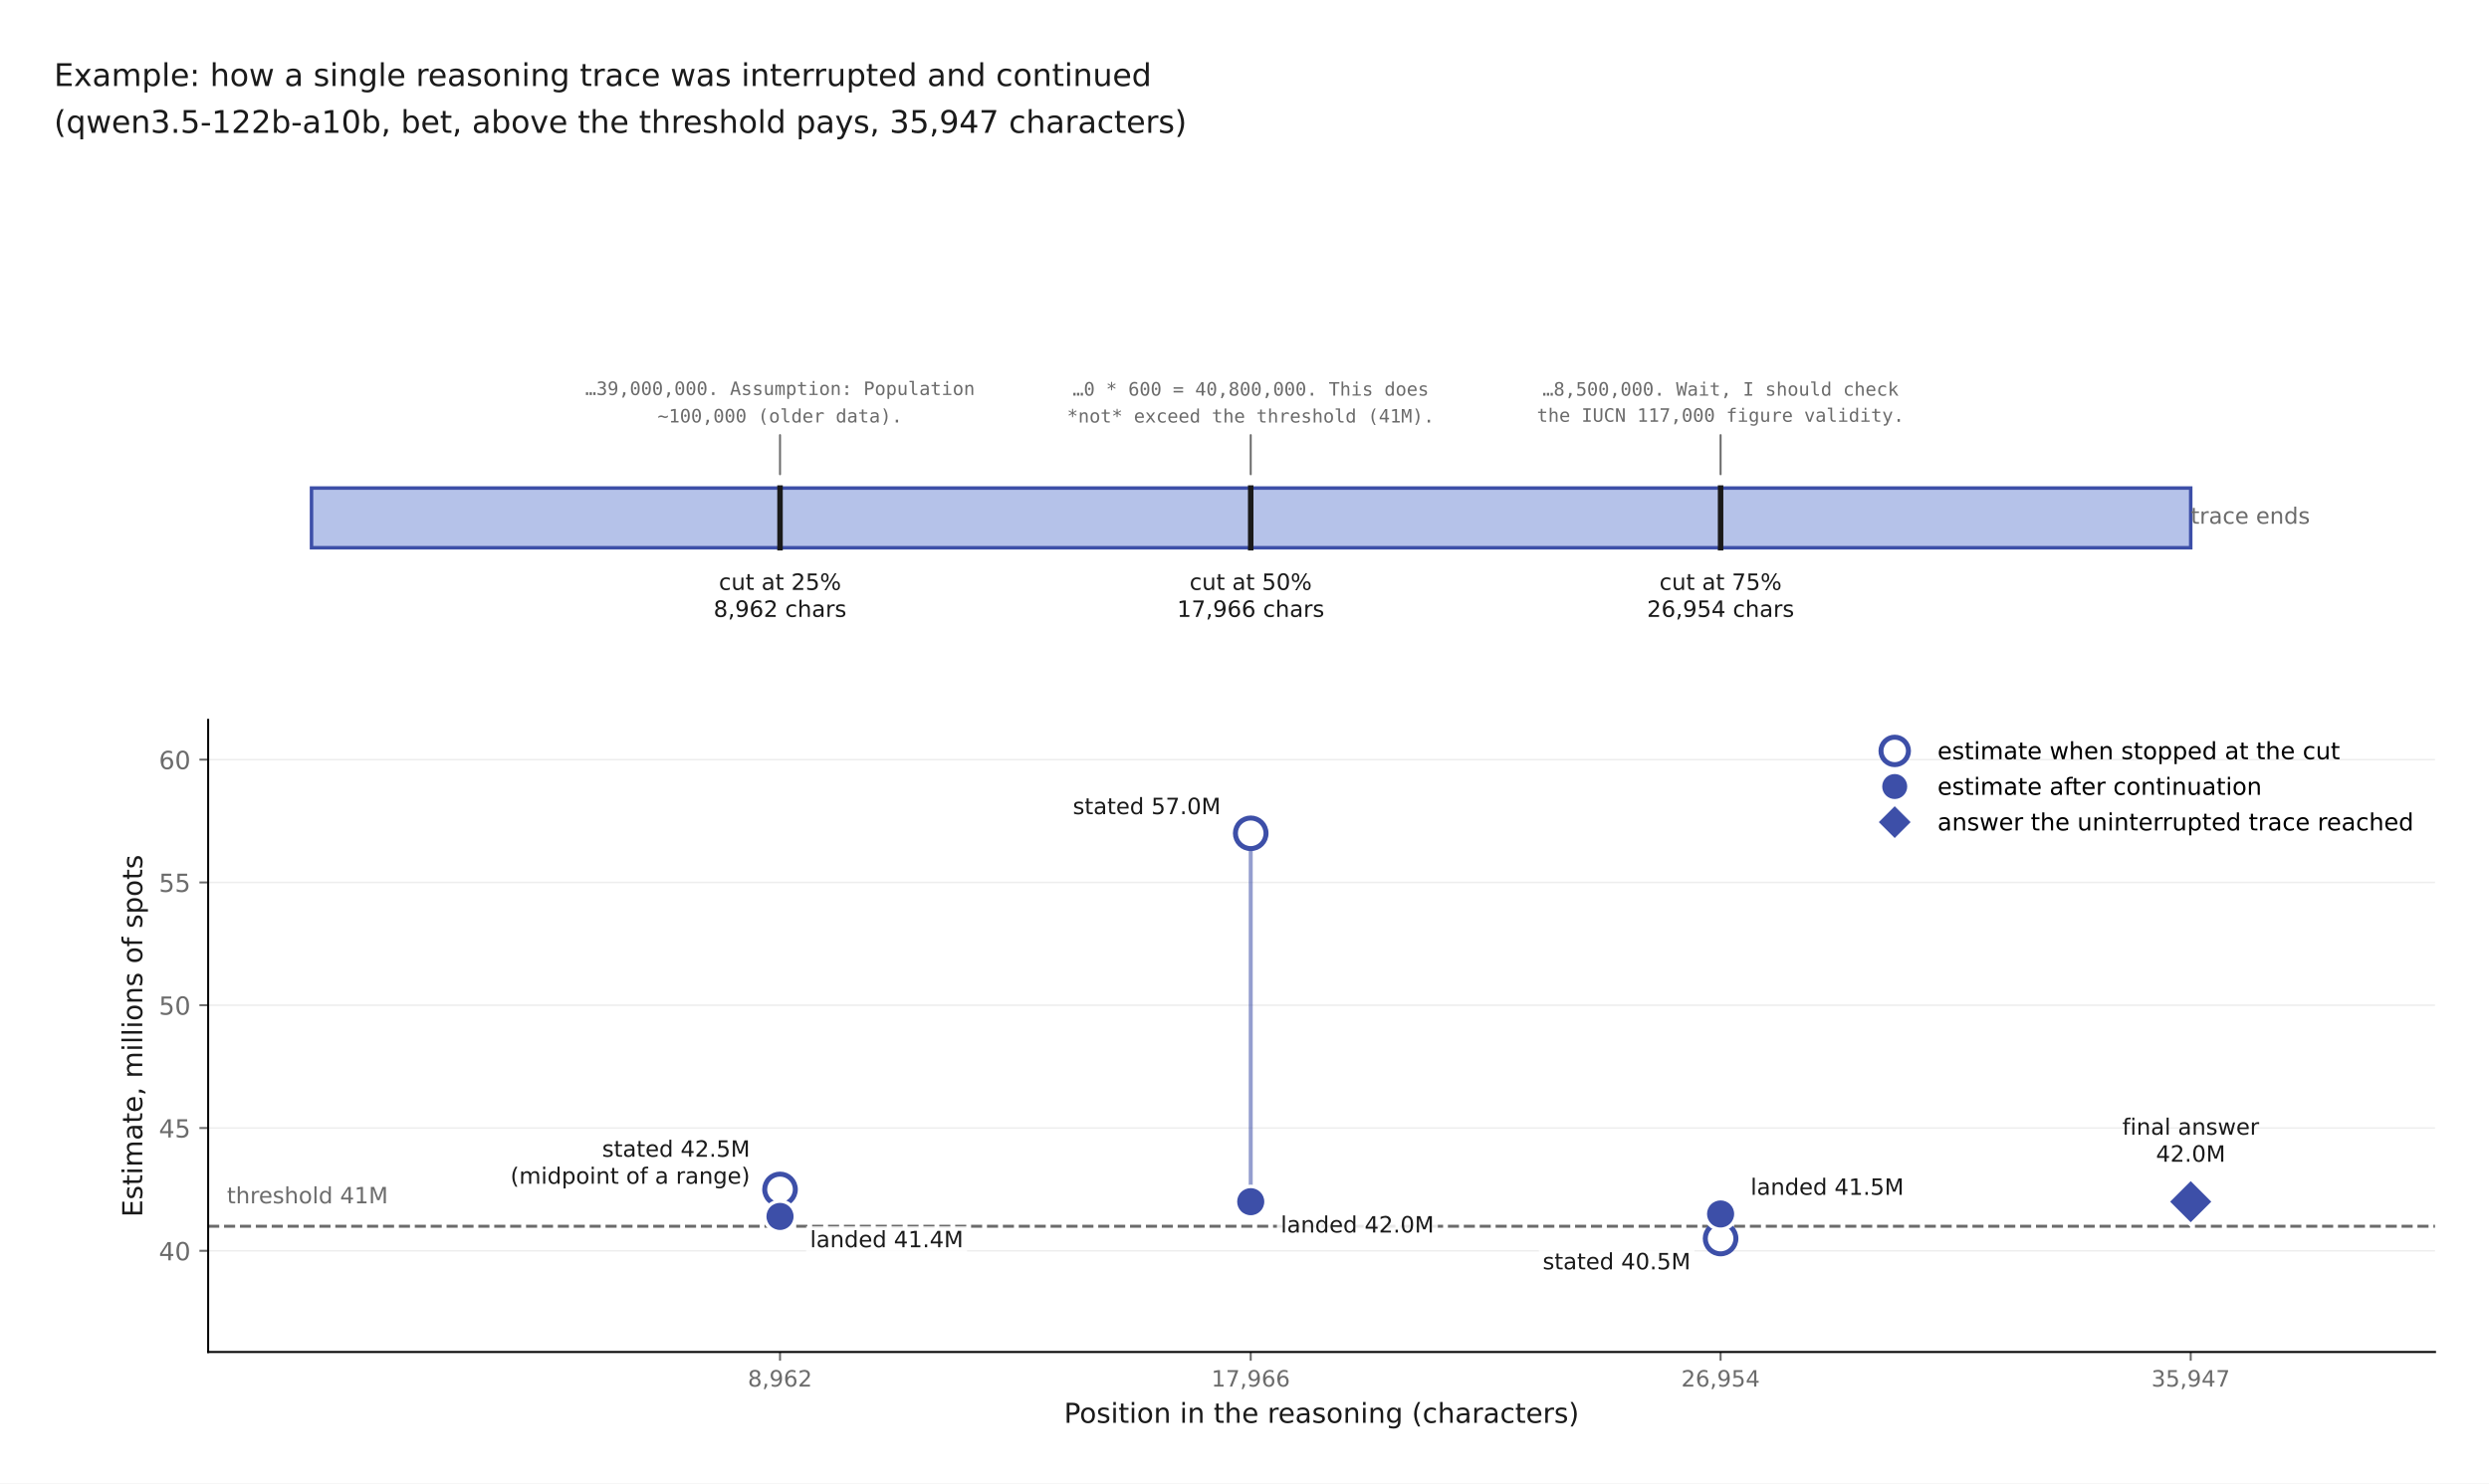
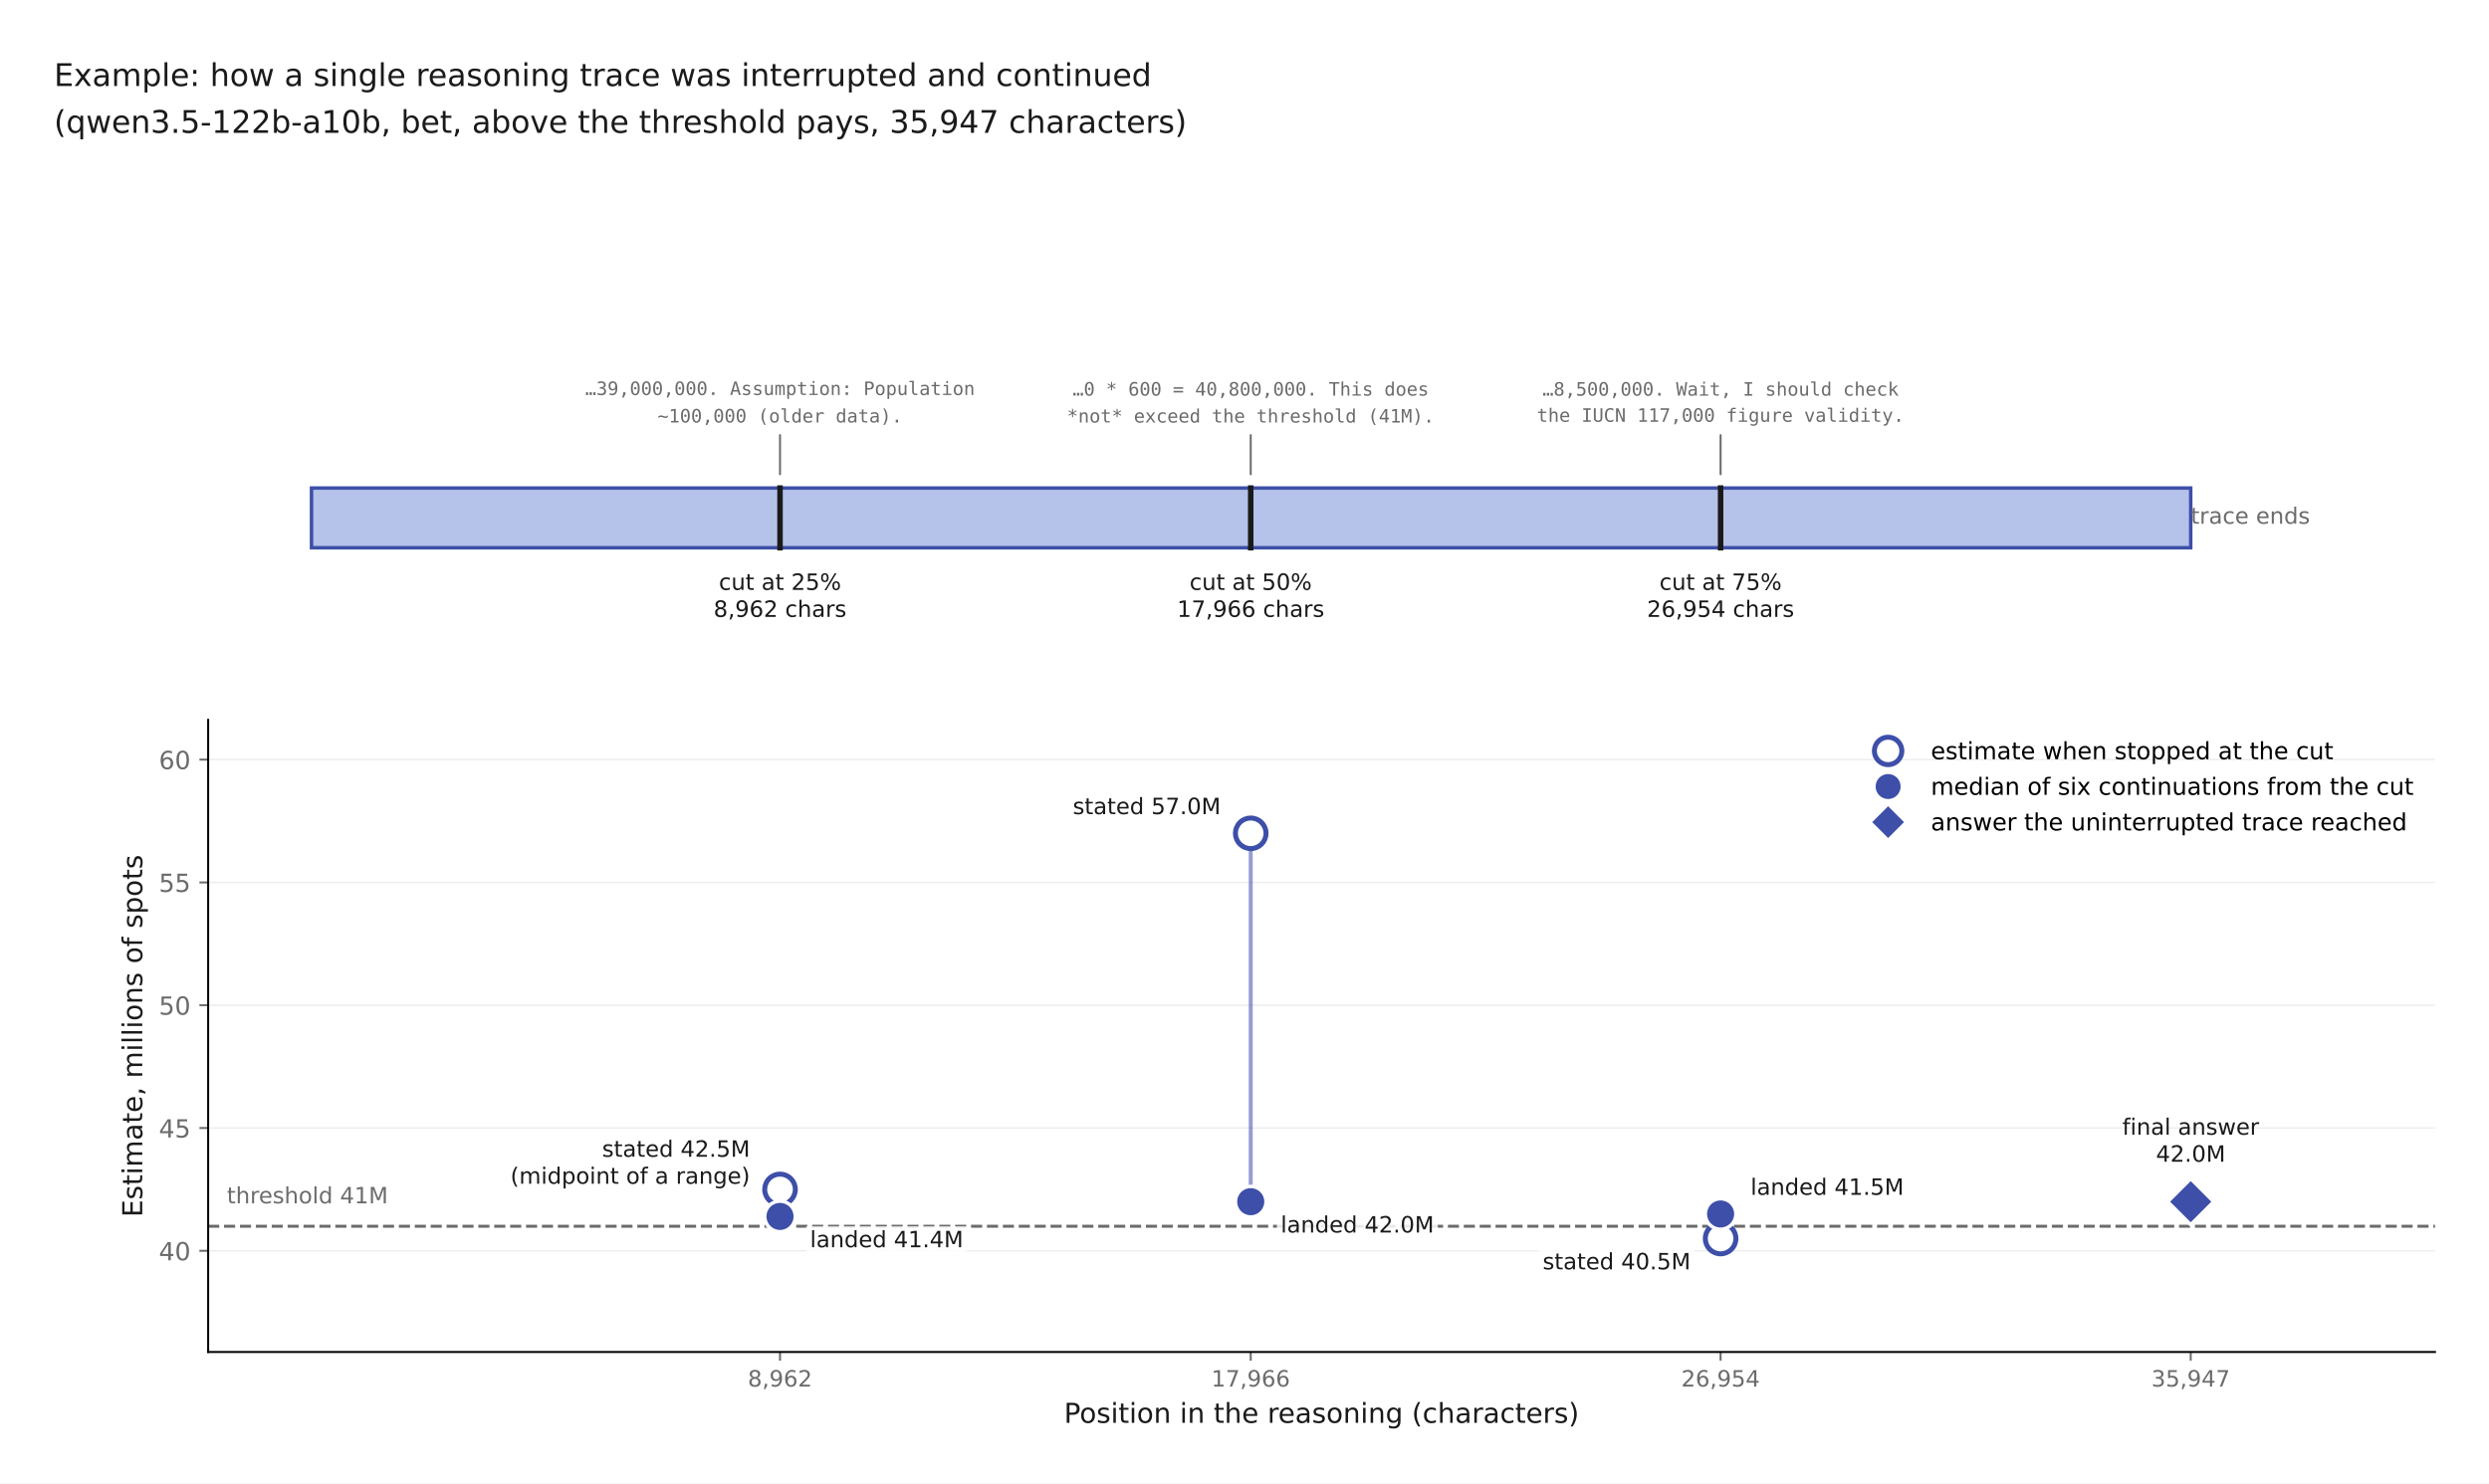
<svg xmlns="http://www.w3.org/2000/svg" xmlns:xlink="http://www.w3.org/1999/xlink" width="995.962pt" height="593.753pt" viewBox="0 0 995.962 593.753" version="1.1">
  <defs>
    <style type="text/css">*{stroke-linejoin: round; stroke-linecap: butt}</style>
  </defs>
  <g id="figure_1">
    <g id="patch_1">
      <path d="M 0 593.753  L 995.962 593.753  L 995.962 0  L 0 0  z " style="fill: #ffffff" />
    </g>
    <g id="axes_1">
      <g id="patch_2">
-         <path d="M 124.647 219.243  L 876.607 219.243  L 876.607 195.346  L 124.647 195.346  z " clip-path="url(#pf4ef6db5c5)" style="fill: #b5c2e9; stroke: #3d4fa8; stroke-width: 1.4; stroke-linejoin: miter" />
+         <path d="M 124.647 219.243  L 876.607 219.243  L 876.607 195.346  L 124.647 195.346  z " clip-path="url(#p7e8c2b614e)" style="fill: #b5c2e9; stroke: #3d4fa8; stroke-width: 1.4; stroke-linejoin: miter" />
      </g>
      <g id="line2d_1">
-         <path d="M 312.12 219.243  L 312.12 195.346  " clip-path="url(#pf4ef6db5c5)" style="fill: none; stroke: #1a1a1a; stroke-width: 2.2; stroke-linecap: square" />
+         <path d="M 312.12 219.243  L 312.12 195.346  " clip-path="url(#p7e8c2b614e)" style="fill: none; stroke: #1a1a1a; stroke-width: 2.2; stroke-linecap: square" />
      </g>
      <g id="line2d_2">
-         <path d="M 500.47 219.243  L 500.47 195.346  " clip-path="url(#pf4ef6db5c5)" style="fill: none; stroke: #1a1a1a; stroke-width: 2.2; stroke-linecap: square" />
+         <path d="M 500.47 219.243  L 500.47 195.346  " clip-path="url(#p7e8c2b614e)" style="fill: none; stroke: #1a1a1a; stroke-width: 2.2; stroke-linecap: square" />
      </g>
      <g id="line2d_3">
-         <path d="M 688.486 219.243  L 688.486 195.346  " clip-path="url(#pf4ef6db5c5)" style="fill: none; stroke: #1a1a1a; stroke-width: 2.2; stroke-linecap: square" />
+         <path d="M 688.486 219.243  L 688.486 195.346  " clip-path="url(#p7e8c2b614e)" style="fill: none; stroke: #1a1a1a; stroke-width: 2.2; stroke-linecap: square" />
      </g>
      <g id="patch_3">
        <path d="M 312.12 174.151  Q 312.12 181.992 312.12 189.833  " style="fill: none; stroke: #6b6b6b; stroke-width: 0.8; stroke-linecap: round" />
      </g>
      <g id="text_1">
        <text style="font-size: 7.4px; font-family: 'DejaVu Sans Mono', 'Bitstream Vera Sans Mono', 'Computer Modern Typewriter', 'Andale Mono', 'Nimbus Mono L', 'Courier New', 'Courier', 'Fixed', 'Terminal', monospace; fill: #6b6b6b" transform="translate(234.1565 158.1186)">…39,000,000. Assumption: Population</text>
        <text style="font-size: 7.4px; font-family: 'DejaVu Sans Mono', 'Bitstream Vera Sans Mono', 'Computer Modern Typewriter', 'Andale Mono', 'Nimbus Mono L', 'Courier New', 'Courier', 'Fixed', 'Terminal', monospace; fill: #6b6b6b" transform="translate(263.1142 169.0995)">~100,000 (older data).</text>
      </g>
      <g id="text_2">
        <text style="font-size: 9px; font-family: 'DejaVu Sans', 'Bitstream Vera Sans', 'Computer Modern Sans Serif', 'Lucida Grande', 'Verdana', 'Geneva', 'Lucid', 'Arial', 'Helvetica', 'Avant Garde', sans-serif; fill: #1a1a1a" transform="translate(287.6451 236.1193)">cut at 25%</text>
        <text style="font-size: 9px; font-family: 'DejaVu Sans', 'Bitstream Vera Sans', 'Computer Modern Sans Serif', 'Lucida Grande', 'Verdana', 'Geneva', 'Lucid', 'Arial', 'Helvetica', 'Avant Garde', sans-serif; fill: #1a1a1a" transform="translate(285.5287 246.9218)">8,962 chars</text>
      </g>
      <g id="patch_4">
        <path d="M 500.47 174.151  Q 500.47 181.992 500.47 189.833  " style="fill: none; stroke: #6b6b6b; stroke-width: 0.8; stroke-linecap: round" />
      </g>
      <g id="text_3">
        <text style="font-size: 7.4px; font-family: 'DejaVu Sans Mono', 'Bitstream Vera Sans Mono', 'Computer Modern Typewriter', 'Andale Mono', 'Nimbus Mono L', 'Courier New', 'Courier', 'Fixed', 'Terminal', monospace; fill: #6b6b6b" transform="translate(429.1897 158.3498)">…0 * 600 = 40,800,000. This does</text>
        <text style="font-size: 7.4px; font-family: 'DejaVu Sans Mono', 'Bitstream Vera Sans Mono', 'Computer Modern Typewriter', 'Andale Mono', 'Nimbus Mono L', 'Courier New', 'Courier', 'Fixed', 'Terminal', monospace; fill: #6b6b6b" transform="translate(426.9622 169.1301)">*not* exceed the threshold (41M).</text>
      </g>
      <g id="text_4">
        <text style="font-size: 9px; font-family: 'DejaVu Sans', 'Bitstream Vera Sans', 'Computer Modern Sans Serif', 'Lucida Grande', 'Verdana', 'Geneva', 'Lucid', 'Arial', 'Helvetica', 'Avant Garde', sans-serif; fill: #1a1a1a" transform="translate(475.9959 236.1193)">cut at 50%</text>
        <text style="font-size: 9px; font-family: 'DejaVu Sans', 'Bitstream Vera Sans', 'Computer Modern Sans Serif', 'Lucida Grande', 'Verdana', 'Geneva', 'Lucid', 'Arial', 'Helvetica', 'Avant Garde', sans-serif; fill: #1a1a1a" transform="translate(471.0163 246.9218)">17,966 chars</text>
      </g>
      <g id="patch_5">
        <path d="M 688.486 174.151  Q 688.486 181.992 688.486 189.833  " style="fill: none; stroke: #6b6b6b; stroke-width: 0.8; stroke-linecap: round" />
      </g>
      <g id="text_5">
        <text style="font-size: 7.4px; font-family: 'DejaVu Sans Mono', 'Bitstream Vera Sans Mono', 'Computer Modern Typewriter', 'Andale Mono', 'Nimbus Mono L', 'Courier New', 'Courier', 'Fixed', 'Terminal', monospace; fill: #6b6b6b" transform="translate(617.2058 158.3695)">…8,500,000. Wait, I should check</text>
        <text style="font-size: 7.4px; font-family: 'DejaVu Sans Mono', 'Bitstream Vera Sans Mono', 'Computer Modern Typewriter', 'Andale Mono', 'Nimbus Mono L', 'Courier New', 'Courier', 'Fixed', 'Terminal', monospace; fill: #6b6b6b" transform="translate(614.9782 168.8232)">the IUCN 117,000 figure validity.</text>
      </g>
      <g id="text_6">
        <text style="font-size: 9px; font-family: 'DejaVu Sans', 'Bitstream Vera Sans', 'Computer Modern Sans Serif', 'Lucida Grande', 'Verdana', 'Geneva', 'Lucid', 'Arial', 'Helvetica', 'Avant Garde', sans-serif; fill: #1a1a1a" transform="translate(664.0119 236.1193)">cut at 75%</text>
        <text style="font-size: 9px; font-family: 'DejaVu Sans', 'Bitstream Vera Sans', 'Computer Modern Sans Serif', 'Lucida Grande', 'Verdana', 'Geneva', 'Lucid', 'Arial', 'Helvetica', 'Avant Garde', sans-serif; fill: #1a1a1a" transform="translate(659.0323 246.9218)">26,954 chars</text>
      </g>
      <g id="text_7">
        <text style="font-size: 9px; font-family: 'DejaVu Sans', 'Bitstream Vera Sans', 'Computer Modern Sans Serif', 'Lucida Grande', 'Verdana', 'Geneva', 'Lucid', 'Arial', 'Helvetica', 'Avant Garde', sans-serif; text-anchor: start; fill: #6b6b6b" x="876.607" y="209.633" transform="rotate(-0 876.6069 209.6331)">  trace ends</text>
      </g>
    </g>
    <g id="axes_2">
      <g id="patch_6">
        <path d="M 83.29 541.152  L 974.362 541.152  L 974.362 288.123  L 83.29 288.123  z " style="fill: #ffffff" />
      </g>
      <g id="matplotlib.axis_1">
        <g id="xtick_1">
          <g id="line2d_4">
            <defs>
-               <path id="m839a4d17fb" d="M 0 0  L 0 3.5  " style="stroke: #6b6b6b; stroke-width: 0.8" />
+               <path id="mde71da6840" d="M 0 0  L 0 3.5  " style="stroke: #6b6b6b; stroke-width: 0.8" />
            </defs>
            <g>
-               <use xlink:href="#m839a4d17fb" x="312.12" y="541.152" style="fill: #6b6b6b; stroke: #6b6b6b; stroke-width: 0.8" />
+               <use xlink:href="#mde71da6840" x="312.12" y="541.152" style="fill: #6b6b6b; stroke: #6b6b6b; stroke-width: 0.8" />
            </g>
          </g>
          <g id="text_8">
            <text style="font-size: 9px; font-family: 'DejaVu Sans', 'Bitstream Vera Sans', 'Computer Modern Sans Serif', 'Lucida Grande', 'Verdana', 'Geneva', 'Lucid', 'Arial', 'Helvetica', 'Avant Garde', sans-serif; text-anchor: middle; fill: #6b6b6b" x="312.12" y="554.99" transform="rotate(-0 312.1195 554.9899)">8,962</text>
          </g>
        </g>
        <g id="xtick_2">
          <g id="line2d_5">
            <g>
-               <use xlink:href="#m839a4d17fb" x="500.47" y="541.152" style="fill: #6b6b6b; stroke: #6b6b6b; stroke-width: 0.8" />
+               <use xlink:href="#mde71da6840" x="500.47" y="541.152" style="fill: #6b6b6b; stroke: #6b6b6b; stroke-width: 0.8" />
            </g>
          </g>
          <g id="text_9">
            <text style="font-size: 9px; font-family: 'DejaVu Sans', 'Bitstream Vera Sans', 'Computer Modern Sans Serif', 'Lucida Grande', 'Verdana', 'Geneva', 'Lucid', 'Arial', 'Helvetica', 'Avant Garde', sans-serif; text-anchor: middle; fill: #6b6b6b" x="500.47" y="554.99" transform="rotate(-0 500.4702 554.9899)">17,966</text>
          </g>
        </g>
        <g id="xtick_3">
          <g id="line2d_6">
            <g>
-               <use xlink:href="#m839a4d17fb" x="688.486" y="541.152" style="fill: #6b6b6b; stroke: #6b6b6b; stroke-width: 0.8" />
+               <use xlink:href="#mde71da6840" x="688.486" y="541.152" style="fill: #6b6b6b; stroke: #6b6b6b; stroke-width: 0.8" />
            </g>
          </g>
          <g id="text_10">
            <text style="font-size: 9px; font-family: 'DejaVu Sans', 'Bitstream Vera Sans', 'Computer Modern Sans Serif', 'Lucida Grande', 'Verdana', 'Geneva', 'Lucid', 'Arial', 'Helvetica', 'Avant Garde', sans-serif; text-anchor: middle; fill: #6b6b6b" x="688.486" y="554.99" transform="rotate(-0 688.4863 554.9899)">26,954</text>
          </g>
        </g>
        <g id="xtick_4">
          <g id="line2d_7">
            <g>
-               <use xlink:href="#m839a4d17fb" x="876.607" y="541.152" style="fill: #6b6b6b; stroke: #6b6b6b; stroke-width: 0.8" />
+               <use xlink:href="#mde71da6840" x="876.607" y="541.152" style="fill: #6b6b6b; stroke: #6b6b6b; stroke-width: 0.8" />
            </g>
          </g>
          <g id="text_11">
            <text style="font-size: 9px; font-family: 'DejaVu Sans', 'Bitstream Vera Sans', 'Computer Modern Sans Serif', 'Lucida Grande', 'Verdana', 'Geneva', 'Lucid', 'Arial', 'Helvetica', 'Avant Garde', sans-serif; text-anchor: middle; fill: #6b6b6b" x="876.607" y="554.99" transform="rotate(-0 876.6069 554.9899)">35,947</text>
          </g>
        </g>
        <g id="text_12">
          <text style="font-size: 11px; font-family: 'DejaVu Sans', 'Bitstream Vera Sans', 'Computer Modern Sans Serif', 'Lucida Grande', 'Verdana', 'Geneva', 'Lucid', 'Arial', 'Helvetica', 'Avant Garde', sans-serif; text-anchor: middle; fill: #1a1a1a" x="528.826" y="569.51" transform="rotate(-0 528.8256 569.5103)">Position in the reasoning (characters)</text>
        </g>
      </g>
      <g id="matplotlib.axis_2">
        <g id="ytick_1">
          <g id="line2d_8">
-             <path d="M 83.29 500.652  L 974.362 500.652  " clip-path="url(#p519cd004f7)" style="fill: none; stroke: #b0b0b0; stroke-opacity: 0.22; stroke-width: 0.6; stroke-linecap: square" />
+             <path d="M 83.29 500.652  L 974.362 500.652  " clip-path="url(#p9ea2d9402f)" style="fill: none; stroke: #b0b0b0; stroke-opacity: 0.22; stroke-width: 0.6; stroke-linecap: square" />
          </g>
          <g id="line2d_9">
            <defs>
-               <path id="m294897dcf7" d="M 0 0  L -3.5 0  " style="stroke: #6b6b6b; stroke-width: 0.8" />
+               <path id="m5aaeab28c5" d="M 0 0  L -3.5 0  " style="stroke: #6b6b6b; stroke-width: 0.8" />
            </defs>
            <g>
-               <use xlink:href="#m294897dcf7" x="83.29" y="500.652" style="fill: #6b6b6b; stroke: #6b6b6b; stroke-width: 0.8" />
+               <use xlink:href="#m5aaeab28c5" x="83.29" y="500.652" style="fill: #6b6b6b; stroke: #6b6b6b; stroke-width: 0.8" />
            </g>
          </g>
          <g id="text_13">
            <text style="font-size: 10px; font-family: 'DejaVu Sans', 'Bitstream Vera Sans', 'Computer Modern Sans Serif', 'Lucida Grande', 'Verdana', 'Geneva', 'Lucid', 'Arial', 'Helvetica', 'Avant Garde', sans-serif; text-anchor: end; fill: #6b6b6b" x="76.29" y="504.451" transform="rotate(-0 76.2896 504.4505)">40</text>
          </g>
        </g>
        <g id="ytick_2">
          <g id="line2d_10">
-             <path d="M 83.29 451.501  L 974.362 451.501  " clip-path="url(#p519cd004f7)" style="fill: none; stroke: #b0b0b0; stroke-opacity: 0.22; stroke-width: 0.6; stroke-linecap: square" />
+             <path d="M 83.29 451.501  L 974.362 451.501  " clip-path="url(#p9ea2d9402f)" style="fill: none; stroke: #b0b0b0; stroke-opacity: 0.22; stroke-width: 0.6; stroke-linecap: square" />
          </g>
          <g id="line2d_11">
            <g>
-               <use xlink:href="#m294897dcf7" x="83.29" y="451.501" style="fill: #6b6b6b; stroke: #6b6b6b; stroke-width: 0.8" />
+               <use xlink:href="#m5aaeab28c5" x="83.29" y="451.501" style="fill: #6b6b6b; stroke: #6b6b6b; stroke-width: 0.8" />
            </g>
          </g>
          <g id="text_14">
            <text style="font-size: 10px; font-family: 'DejaVu Sans', 'Bitstream Vera Sans', 'Computer Modern Sans Serif', 'Lucida Grande', 'Verdana', 'Geneva', 'Lucid', 'Arial', 'Helvetica', 'Avant Garde', sans-serif; text-anchor: end; fill: #6b6b6b" x="76.29" y="455.3" transform="rotate(-0 76.2896 455.2997)">45</text>
          </g>
        </g>
        <g id="ytick_3">
          <g id="line2d_12">
-             <path d="M 83.29 402.35  L 974.362 402.35  " clip-path="url(#p519cd004f7)" style="fill: none; stroke: #b0b0b0; stroke-opacity: 0.22; stroke-width: 0.6; stroke-linecap: square" />
+             <path d="M 83.29 402.35  L 974.362 402.35  " clip-path="url(#p9ea2d9402f)" style="fill: none; stroke: #b0b0b0; stroke-opacity: 0.22; stroke-width: 0.6; stroke-linecap: square" />
          </g>
          <g id="line2d_13">
            <g>
-               <use xlink:href="#m294897dcf7" x="83.29" y="402.35" style="fill: #6b6b6b; stroke: #6b6b6b; stroke-width: 0.8" />
+               <use xlink:href="#m5aaeab28c5" x="83.29" y="402.35" style="fill: #6b6b6b; stroke: #6b6b6b; stroke-width: 0.8" />
            </g>
          </g>
          <g id="text_15">
            <text style="font-size: 10px; font-family: 'DejaVu Sans', 'Bitstream Vera Sans', 'Computer Modern Sans Serif', 'Lucida Grande', 'Verdana', 'Geneva', 'Lucid', 'Arial', 'Helvetica', 'Avant Garde', sans-serif; text-anchor: end; fill: #6b6b6b" x="76.29" y="406.149" transform="rotate(-0 76.2896 406.1488)">50</text>
          </g>
        </g>
        <g id="ytick_4">
          <g id="line2d_14">
-             <path d="M 83.29 353.199  L 974.362 353.199  " clip-path="url(#p519cd004f7)" style="fill: none; stroke: #b0b0b0; stroke-opacity: 0.22; stroke-width: 0.6; stroke-linecap: square" />
+             <path d="M 83.29 353.199  L 974.362 353.199  " clip-path="url(#p9ea2d9402f)" style="fill: none; stroke: #b0b0b0; stroke-opacity: 0.22; stroke-width: 0.6; stroke-linecap: square" />
          </g>
          <g id="line2d_15">
            <g>
-               <use xlink:href="#m294897dcf7" x="83.29" y="353.199" style="fill: #6b6b6b; stroke: #6b6b6b; stroke-width: 0.8" />
+               <use xlink:href="#m5aaeab28c5" x="83.29" y="353.199" style="fill: #6b6b6b; stroke: #6b6b6b; stroke-width: 0.8" />
            </g>
          </g>
          <g id="text_16">
            <text style="font-size: 10px; font-family: 'DejaVu Sans', 'Bitstream Vera Sans', 'Computer Modern Sans Serif', 'Lucida Grande', 'Verdana', 'Geneva', 'Lucid', 'Arial', 'Helvetica', 'Avant Garde', sans-serif; text-anchor: end; fill: #6b6b6b" x="76.29" y="356.998" transform="rotate(-0 76.2896 356.998)">55</text>
          </g>
        </g>
        <g id="ytick_5">
          <g id="line2d_16">
-             <path d="M 83.29 304.048  L 974.362 304.048  " clip-path="url(#p519cd004f7)" style="fill: none; stroke: #b0b0b0; stroke-opacity: 0.22; stroke-width: 0.6; stroke-linecap: square" />
+             <path d="M 83.29 304.048  L 974.362 304.048  " clip-path="url(#p9ea2d9402f)" style="fill: none; stroke: #b0b0b0; stroke-opacity: 0.22; stroke-width: 0.6; stroke-linecap: square" />
          </g>
          <g id="line2d_17">
            <g>
-               <use xlink:href="#m294897dcf7" x="83.29" y="304.048" style="fill: #6b6b6b; stroke: #6b6b6b; stroke-width: 0.8" />
+               <use xlink:href="#m5aaeab28c5" x="83.29" y="304.048" style="fill: #6b6b6b; stroke: #6b6b6b; stroke-width: 0.8" />
            </g>
          </g>
          <g id="text_17">
            <text style="font-size: 10px; font-family: 'DejaVu Sans', 'Bitstream Vera Sans', 'Computer Modern Sans Serif', 'Lucida Grande', 'Verdana', 'Geneva', 'Lucid', 'Arial', 'Helvetica', 'Avant Garde', sans-serif; text-anchor: end; fill: #6b6b6b" x="76.29" y="307.847" transform="rotate(-0 76.2896 307.8471)">60</text>
          </g>
        </g>
        <g id="text_18">
          <text style="font-size: 11px; font-family: 'DejaVu Sans', 'Bitstream Vera Sans', 'Computer Modern Sans Serif', 'Lucida Grande', 'Verdana', 'Geneva', 'Lucid', 'Arial', 'Helvetica', 'Avant Garde', sans-serif; text-anchor: middle; fill: #1a1a1a" x="56.922" y="414.638" transform="rotate(-90 56.92202 414.6377)">Estimate, millions of spots</text>
        </g>
      </g>
      <g id="line2d_18">
-         <path d="M 83.29 490.822  L 974.362 490.822  " clip-path="url(#p519cd004f7)" style="fill: none; stroke-dasharray: 4.44,1.92; stroke-dashoffset: 0; stroke: #6b6b6b; stroke-width: 1.2" />
+         <path d="M 83.29 490.822  L 974.362 490.822  " clip-path="url(#p9ea2d9402f)" style="fill: none; stroke-dasharray: 4.44,1.92; stroke-dashoffset: 0; stroke: #6b6b6b; stroke-width: 1.2" />
      </g>
      <g id="line2d_19">
-         <path d="M 312.12 476.076  L 312.12 486.889  " clip-path="url(#p519cd004f7)" style="fill: none; stroke: #3d4fa8; stroke-opacity: 0.55; stroke-width: 1.6; stroke-linecap: square" />
+         <path d="M 312.12 476.076  L 312.12 486.889  " clip-path="url(#p9ea2d9402f)" style="fill: none; stroke: #3d4fa8; stroke-opacity: 0.55; stroke-width: 1.6; stroke-linecap: square" />
      </g>
      <g id="line2d_20">
-         <path d="M 500.47 333.539  L 500.47 480.991  " clip-path="url(#p519cd004f7)" style="fill: none; stroke: #3d4fa8; stroke-opacity: 0.55; stroke-width: 1.6; stroke-linecap: square" />
+         <path d="M 500.47 333.539  L 500.47 480.991  " clip-path="url(#p9ea2d9402f)" style="fill: none; stroke: #3d4fa8; stroke-opacity: 0.55; stroke-width: 1.6; stroke-linecap: square" />
      </g>
      <g id="line2d_21">
-         <path d="M 688.486 495.737  L 688.486 485.906  " clip-path="url(#p519cd004f7)" style="fill: none; stroke: #3d4fa8; stroke-opacity: 0.55; stroke-width: 1.6; stroke-linecap: square" />
+         <path d="M 688.486 495.737  L 688.486 485.906  " clip-path="url(#p9ea2d9402f)" style="fill: none; stroke: #3d4fa8; stroke-opacity: 0.55; stroke-width: 1.6; stroke-linecap: square" />
      </g>
      <g id="patch_7">
        <path d="M 83.29 541.152  L 83.29 288.123  " style="fill: none; stroke: #000000; stroke-width: 0.8; stroke-linejoin: miter; stroke-linecap: square" />
      </g>
      <g id="patch_8">
        <path d="M 83.29 541.152  L 974.362 541.152  " style="fill: none; stroke: #000000; stroke-width: 0.8; stroke-linejoin: miter; stroke-linecap: square" />
      </g>
      <g id="text_19">
        <text style="font-size: 9px; font-family: 'DejaVu Sans', 'Bitstream Vera Sans', 'Computer Modern Sans Serif', 'Lucida Grande', 'Verdana', 'Geneva', 'Lucid', 'Arial', 'Helvetica', 'Avant Garde', sans-serif; text-anchor: start; fill: #6b6b6b" x="90.809" y="481.659" transform="rotate(-0 90.8092 481.6594)">threshold 41M</text>
      </g>
      <g id="PathCollection_1">
        <defs>
-           <path id="m6130adc3b8" d="M 0 6.124  C 1.624 6.124 3.182 5.478 4.33 4.33  C 5.478 3.182 6.124 1.624 6.124 0  C 6.124 -1.624 5.478 -3.182 4.33 -4.33  C 3.182 -5.478 1.624 -6.124 0 -6.124  C -1.624 -6.124 -3.182 -5.478 -4.33 -4.33  C -5.478 -3.182 -6.124 -1.624 -6.124 0  C -6.124 1.624 -5.478 3.182 -4.33 4.33  C -3.182 5.478 -1.624 6.124 0 6.124  z " style="stroke: #3d4fa8; stroke-width: 2" />
+           <path id="m1b63d99c22" d="M 0 6.124  C 1.624 6.124 3.182 5.478 4.33 4.33  C 5.478 3.182 6.124 1.624 6.124 0  C 6.124 -1.624 5.478 -3.182 4.33 -4.33  C 3.182 -5.478 1.624 -6.124 0 -6.124  C -1.624 -6.124 -3.182 -5.478 -4.33 -4.33  C -5.478 -3.182 -6.124 -1.624 -6.124 0  C -6.124 1.624 -5.478 3.182 -4.33 4.33  C -3.182 5.478 -1.624 6.124 0 6.124  z " style="stroke: #3d4fa8; stroke-width: 2" />
        </defs>
-         <g clip-path="url(#p519cd004f7)">
-           <use xlink:href="#m6130adc3b8" x="312.12" y="476.076" style="fill: #ffffff; stroke: #3d4fa8; stroke-width: 2" />
+         <g clip-path="url(#p9ea2d9402f)">
+           <use xlink:href="#m1b63d99c22" x="312.12" y="476.076" style="fill: #ffffff; stroke: #3d4fa8; stroke-width: 2" />
        </g>
      </g>
      <g id="PathCollection_2">
        <defs>
-           <path id="mec412d303f" d="M 0 6.124  C 1.624 6.124 3.182 5.478 4.33 4.33  C 5.478 3.182 6.124 1.624 6.124 0  C 6.124 -1.624 5.478 -3.182 4.33 -4.33  C 3.182 -5.478 1.624 -6.124 0 -6.124  C -1.624 -6.124 -3.182 -5.478 -4.33 -4.33  C -5.478 -3.182 -6.124 -1.624 -6.124 0  C -6.124 1.624 -5.478 3.182 -4.33 4.33  C -3.182 5.478 -1.624 6.124 0 6.124  z " style="stroke: #ffffff; stroke-width: 1.4" />
+           <path id="m9af06e8480" d="M 0 6.124  C 1.624 6.124 3.182 5.478 4.33 4.33  C 5.478 3.182 6.124 1.624 6.124 0  C 6.124 -1.624 5.478 -3.182 4.33 -4.33  C 3.182 -5.478 1.624 -6.124 0 -6.124  C -1.624 -6.124 -3.182 -5.478 -4.33 -4.33  C -5.478 -3.182 -6.124 -1.624 -6.124 0  C -6.124 1.624 -5.478 3.182 -4.33 4.33  C -3.182 5.478 -1.624 6.124 0 6.124  z " style="stroke: #ffffff; stroke-width: 1.4" />
        </defs>
-         <g clip-path="url(#p519cd004f7)">
-           <use xlink:href="#mec412d303f" x="312.12" y="486.889" style="fill: #3d4fa8; stroke: #ffffff; stroke-width: 1.4" />
+         <g clip-path="url(#p9ea2d9402f)">
+           <use xlink:href="#m9af06e8480" x="312.12" y="486.889" style="fill: #3d4fa8; stroke: #ffffff; stroke-width: 1.4" />
        </g>
      </g>
      <g id="text_20">
        <g id="patch_9">
          <path d="M 202.692 478.409  L 301.65 478.409  L 301.65 453.744  L 202.692 453.744  z " style="fill: #ffffff; opacity: 0.85" />
        </g>
        <text style="font-size: 9px; font-family: 'DejaVu Sans', 'Bitstream Vera Sans', 'Computer Modern Sans Serif', 'Lucida Grande', 'Verdana', 'Geneva', 'Lucid', 'Arial', 'Helvetica', 'Avant Garde', sans-serif; fill: #1a1a1a" transform="translate(240.9431 463.0133)">stated 42.5M</text>
        <text style="font-size: 9px; font-family: 'DejaVu Sans', 'Bitstream Vera Sans', 'Computer Modern Sans Serif', 'Lucida Grande', 'Verdana', 'Geneva', 'Lucid', 'Arial', 'Helvetica', 'Avant Garde', sans-serif; fill: #1a1a1a" transform="translate(204.2217 473.8157)">(midpoint of a range)</text>
      </g>
      <g id="text_21">
        <g id="patch_10">
          <path d="M 322.59 502.92  L 386.999 502.92  L 386.999 490.859  L 322.59 490.859  z " style="fill: #ffffff; opacity: 0.85" />
        </g>
        <text style="font-size: 9px; font-family: 'DejaVu Sans', 'Bitstream Vera Sans', 'Computer Modern Sans Serif', 'Lucida Grande', 'Verdana', 'Geneva', 'Lucid', 'Arial', 'Helvetica', 'Avant Garde', sans-serif; text-anchor: start; fill: #1a1a1a" x="324.12" y="499.228" transform="rotate(-0 324.1195 499.2277)">landed 41.4M</text>
      </g>
      <g id="PathCollection_3">
-         <g clip-path="url(#p519cd004f7)">
-           <use xlink:href="#m6130adc3b8" x="500.47" y="333.539" style="fill: #ffffff; stroke: #3d4fa8; stroke-width: 2" />
+         <g clip-path="url(#p9ea2d9402f)">
+           <use xlink:href="#m1b63d99c22" x="500.47" y="333.539" style="fill: #ffffff; stroke: #3d4fa8; stroke-width: 2" />
        </g>
      </g>
      <g id="PathCollection_4">
-         <g clip-path="url(#p519cd004f7)">
-           <use xlink:href="#mec412d303f" x="500.47" y="480.991" style="fill: #3d4fa8; stroke: #ffffff; stroke-width: 1.4" />
+         <g clip-path="url(#p9ea2d9402f)">
+           <use xlink:href="#m9af06e8480" x="500.47" y="480.991" style="fill: #3d4fa8; stroke: #ffffff; stroke-width: 1.4" />
        </g>
      </g>
      <g id="text_22">
        <g id="patch_11">
          <path d="M 427.764 329.569  L 490 329.569  L 490 317.508  L 427.764 317.508  z " style="fill: #ffffff; opacity: 0.85" />
        </g>
        <text style="font-size: 9px; font-family: 'DejaVu Sans', 'Bitstream Vera Sans', 'Computer Modern Sans Serif', 'Lucida Grande', 'Verdana', 'Geneva', 'Lucid', 'Arial', 'Helvetica', 'Avant Garde', sans-serif; text-anchor: end; fill: #1a1a1a" x="488.47" y="325.877" transform="rotate(-0 488.4702 325.8771)">stated 57.0M</text>
      </g>
      <g id="text_23">
        <g id="patch_12">
          <path d="M 510.94 497.022  L 575.349 497.022  L 575.349 484.961  L 510.94 484.961  z " style="fill: #ffffff; opacity: 0.85" />
        </g>
        <text style="font-size: 9px; font-family: 'DejaVu Sans', 'Bitstream Vera Sans', 'Computer Modern Sans Serif', 'Lucida Grande', 'Verdana', 'Geneva', 'Lucid', 'Arial', 'Helvetica', 'Avant Garde', sans-serif; text-anchor: start; fill: #1a1a1a" x="512.47" y="493.33" transform="rotate(-0 512.4702 493.3296)">landed 42.0M</text>
      </g>
      <g id="PathCollection_5">
-         <g clip-path="url(#p519cd004f7)">
-           <use xlink:href="#m6130adc3b8" x="688.486" y="495.737" style="fill: #ffffff; stroke: #3d4fa8; stroke-width: 2" />
+         <g clip-path="url(#p9ea2d9402f)">
+           <use xlink:href="#m1b63d99c22" x="688.486" y="495.737" style="fill: #ffffff; stroke: #3d4fa8; stroke-width: 2" />
        </g>
      </g>
      <g id="PathCollection_6">
-         <g clip-path="url(#p519cd004f7)">
-           <use xlink:href="#mec412d303f" x="688.486" y="485.906" style="fill: #3d4fa8; stroke: #ffffff; stroke-width: 1.4" />
+         <g clip-path="url(#p9ea2d9402f)">
+           <use xlink:href="#m9af06e8480" x="688.486" y="485.906" style="fill: #3d4fa8; stroke: #ffffff; stroke-width: 1.4" />
        </g>
      </g>
      <g id="text_24">
        <g id="patch_13">
          <path d="M 615.78 511.767  L 678.016 511.767  L 678.016 499.706  L 615.78 499.706  z " style="fill: #ffffff; opacity: 0.85" />
        </g>
        <text style="font-size: 9px; font-family: 'DejaVu Sans', 'Bitstream Vera Sans', 'Computer Modern Sans Serif', 'Lucida Grande', 'Verdana', 'Geneva', 'Lucid', 'Arial', 'Helvetica', 'Avant Garde', sans-serif; text-anchor: end; fill: #1a1a1a" x="676.486" y="508.075" transform="rotate(-0 676.4863 508.0749)">stated 40.5M</text>
      </g>
      <g id="text_25">
        <g id="patch_14">
          <path d="M 698.956 481.937  L 763.365 481.937  L 763.365 469.876  L 698.956 469.876  z " style="fill: #ffffff; opacity: 0.85" />
        </g>
        <text style="font-size: 9px; font-family: 'DejaVu Sans', 'Bitstream Vera Sans', 'Computer Modern Sans Serif', 'Lucida Grande', 'Verdana', 'Geneva', 'Lucid', 'Arial', 'Helvetica', 'Avant Garde', sans-serif; text-anchor: start; fill: #1a1a1a" x="700.486" y="478.245" transform="rotate(-0 700.4863 478.2447)">landed 41.5M</text>
      </g>
      <g id="PathCollection_7">
        <defs>
-           <path id="m77b41e1cb4" d="M -0 9.22  L 9.22 0  L 0 -9.22  L -9.22 -0  z " style="stroke: #ffffff; stroke-width: 1.4" />
+           <path id="m2e716abe71" d="M -0 9.22  L 9.22 0  L 0 -9.22  L -9.22 -0  z " style="stroke: #ffffff; stroke-width: 1.4" />
        </defs>
-         <g clip-path="url(#p519cd004f7)">
-           <use xlink:href="#m77b41e1cb4" x="876.607" y="480.991" style="fill: #3d4fa8; stroke: #ffffff; stroke-width: 1.4" />
+         <g clip-path="url(#p9ea2d9402f)">
+           <use xlink:href="#m2e716abe71" x="876.607" y="480.991" style="fill: #3d4fa8; stroke: #ffffff; stroke-width: 1.4" />
        </g>
      </g>
      <g id="text_26">
        <text style="font-size: 9px; font-family: 'DejaVu Sans', 'Bitstream Vera Sans', 'Computer Modern Sans Serif', 'Lucida Grande', 'Verdana', 'Geneva', 'Lucid', 'Arial', 'Helvetica', 'Avant Garde', sans-serif; fill: #1a1a1a" transform="translate(849.23 454.1896)">final answer</text>
        <text style="font-size: 9px; font-family: 'DejaVu Sans', 'Bitstream Vera Sans', 'Computer Modern Sans Serif', 'Lucida Grande', 'Verdana', 'Geneva', 'Lucid', 'Arial', 'Helvetica', 'Avant Garde', sans-serif; fill: #1a1a1a" transform="translate(862.7047 464.9914)">42.0M</text>
      </g>
      <g id="legend_1">
        <g id="line2d_22">
          <defs>
-             <path id="mcc997af15e" d="M 0 5.5  C 1.459 5.5 2.858 4.92 3.889 3.889  C 4.92 2.858 5.5 1.459 5.5 0  C 5.5 -1.459 4.92 -2.858 3.889 -3.889  C 2.858 -4.92 1.459 -5.5 0 -5.5  C -1.459 -5.5 -2.858 -4.92 -3.889 -3.889  C -4.92 -2.858 -5.5 -1.459 -5.5 0  C -5.5 1.459 -4.92 2.858 -3.889 3.889  C -2.858 4.92 -1.459 5.5 0 5.5  z " style="stroke: #3d4fa8; stroke-width: 2" />
+             <path id="m23eb8274a7" d="M 0 5.5  C 1.459 5.5 2.858 4.92 3.889 3.889  C 4.92 2.858 5.5 1.459 5.5 0  C 5.5 -1.459 4.92 -2.858 3.889 -3.889  C 2.858 -4.92 1.459 -5.5 0 -5.5  C -1.459 -5.5 -2.858 -4.92 -3.889 -3.889  C -4.92 -2.858 -5.5 -1.459 -5.5 0  C -5.5 1.459 -4.92 2.858 -3.889 3.889  C -2.858 4.92 -1.459 5.5 0 5.5  z " style="stroke: #3d4fa8; stroke-width: 2" />
          </defs>
          <g>
-             <use xlink:href="#mcc997af15e" x="758.161" y="300.567" style="fill: #ffffff; stroke: #3d4fa8; stroke-width: 2" />
+             <use xlink:href="#m23eb8274a7" x="755.522" y="300.567" style="fill: #ffffff; stroke: #3d4fa8; stroke-width: 2" />
          </g>
        </g>
        <g id="text_27">
-           <text style="font-size: 9.5px; font-family: 'DejaVu Sans', 'Bitstream Vera Sans', 'Computer Modern Sans Serif', 'Lucida Grande', 'Verdana', 'Geneva', 'Lucid', 'Arial', 'Helvetica', 'Avant Garde', sans-serif; text-anchor: start" x="775.261" y="303.892" transform="rotate(-0 775.2609 303.8919)">estimate when stopped at the cut</text>
+           <text style="font-size: 9.5px; font-family: 'DejaVu Sans', 'Bitstream Vera Sans', 'Computer Modern Sans Serif', 'Lucida Grande', 'Verdana', 'Geneva', 'Lucid', 'Arial', 'Helvetica', 'Avant Garde', sans-serif; text-anchor: start" x="772.622" y="303.892" transform="rotate(-0 772.6217 303.8919)">estimate when stopped at the cut</text>
        </g>
        <g id="line2d_23">
          <defs>
-             <path id="m4f30b44252" d="M 0 5.5  C 1.459 5.5 2.858 4.92 3.889 3.889  C 4.92 2.858 5.5 1.459 5.5 0  C 5.5 -1.459 4.92 -2.858 3.889 -3.889  C 2.858 -4.92 1.459 -5.5 0 -5.5  C -1.459 -5.5 -2.858 -4.92 -3.889 -3.889  C -4.92 -2.858 -5.5 -1.459 -5.5 0  C -5.5 1.459 -4.92 2.858 -3.889 3.889  C -2.858 4.92 -1.459 5.5 0 5.5  z " style="stroke: #ffffff" />
+             <path id="m6127e3b2a7" d="M 0 5.5  C 1.459 5.5 2.858 4.92 3.889 3.889  C 4.92 2.858 5.5 1.459 5.5 0  C 5.5 -1.459 4.92 -2.858 3.889 -3.889  C 2.858 -4.92 1.459 -5.5 0 -5.5  C -1.459 -5.5 -2.858 -4.92 -3.889 -3.889  C -4.92 -2.858 -5.5 -1.459 -5.5 0  C -5.5 1.459 -4.92 2.858 -3.889 3.889  C -2.858 4.92 -1.459 5.5 0 5.5  z " style="stroke: #ffffff" />
          </defs>
          <g>
-             <use xlink:href="#m4f30b44252" x="758.161" y="314.818" style="fill: #3d4fa8; stroke: #ffffff" />
+             <use xlink:href="#m6127e3b2a7" x="755.522" y="314.818" style="fill: #3d4fa8; stroke: #ffffff" />
          </g>
        </g>
        <g id="text_28">
-           <text style="font-size: 9.5px; font-family: 'DejaVu Sans', 'Bitstream Vera Sans', 'Computer Modern Sans Serif', 'Lucida Grande', 'Verdana', 'Geneva', 'Lucid', 'Arial', 'Helvetica', 'Avant Garde', sans-serif; text-anchor: start" x="775.261" y="318.143" transform="rotate(-0 775.2609 318.1427)">estimate after continuation</text>
+           <text style="font-size: 9.5px; font-family: 'DejaVu Sans', 'Bitstream Vera Sans', 'Computer Modern Sans Serif', 'Lucida Grande', 'Verdana', 'Geneva', 'Lucid', 'Arial', 'Helvetica', 'Avant Garde', sans-serif; text-anchor: start" x="772.622" y="318.143" transform="rotate(-0 772.6217 318.1427)">median of six continuations from the cut</text>
        </g>
        <g id="line2d_24">
          <defs>
-             <path id="md7fbba1723" d="M -0 7.071  L 7.071 0  L 0 -7.071  L -7.071 -0  z " style="stroke: #ffffff; stroke-linejoin: miter" />
+             <path id="m5b0079c1cc" d="M -0 7.071  L 7.071 0  L 0 -7.071  L -7.071 -0  z " style="stroke: #ffffff; stroke-linejoin: miter" />
          </defs>
          <g>
-             <use xlink:href="#md7fbba1723" x="758.161" y="329.068" style="fill: #3d4fa8; stroke: #ffffff; stroke-linejoin: miter" />
+             <use xlink:href="#m5b0079c1cc" x="755.522" y="329.068" style="fill: #3d4fa8; stroke: #ffffff; stroke-linejoin: miter" />
          </g>
        </g>
        <g id="text_29">
-           <text style="font-size: 9.5px; font-family: 'DejaVu Sans', 'Bitstream Vera Sans', 'Computer Modern Sans Serif', 'Lucida Grande', 'Verdana', 'Geneva', 'Lucid', 'Arial', 'Helvetica', 'Avant Garde', sans-serif; text-anchor: start" x="775.261" y="332.393" transform="rotate(-0 775.2609 332.3934)">answer the uninterrupted trace reached</text>
+           <text style="font-size: 9.5px; font-family: 'DejaVu Sans', 'Bitstream Vera Sans', 'Computer Modern Sans Serif', 'Lucida Grande', 'Verdana', 'Geneva', 'Lucid', 'Arial', 'Helvetica', 'Avant Garde', sans-serif; text-anchor: start" x="772.622" y="332.393" transform="rotate(-0 772.6217 332.3934)">answer the uninterrupted trace reached</text>
        </g>
      </g>
    </g>
    <g id="text_30">
      <text style="font-size: 12.5px; font-family: 'DejaVu Sans', 'Bitstream Vera Sans', 'Computer Modern Sans Serif', 'Lucida Grande', 'Verdana', 'Geneva', 'Lucid', 'Arial', 'Helvetica', 'Avant Garde', sans-serif; fill: #1a1a1a" transform="translate(21.6 34.42422)">Example: how a single reasoning trace was interrupted and continued</text>
      <text style="font-size: 12.5px; font-family: 'DejaVu Sans', 'Bitstream Vera Sans', 'Computer Modern Sans Serif', 'Lucida Grande', 'Verdana', 'Geneva', 'Lucid', 'Arial', 'Helvetica', 'Avant Garde', sans-serif; fill: #1a1a1a" transform="translate(21.6 53.17422)">(qwen3.5-122b-a10b, bet, above the threshold pays, 35,947 characters)</text>
    </g>
  </g>
  <defs>
-     <clipPath id="pf4ef6db5c5">
+     <clipPath id="p7e8c2b614e">
      <rect x="83.29" y="98.352" width="891.072" height="168.686" />
    </clipPath>
-     <clipPath id="p519cd004f7">
+     <clipPath id="p9ea2d9402f">
      <rect x="83.29" y="288.123" width="891.072" height="253.029" />
    </clipPath>
  </defs>
</svg>
